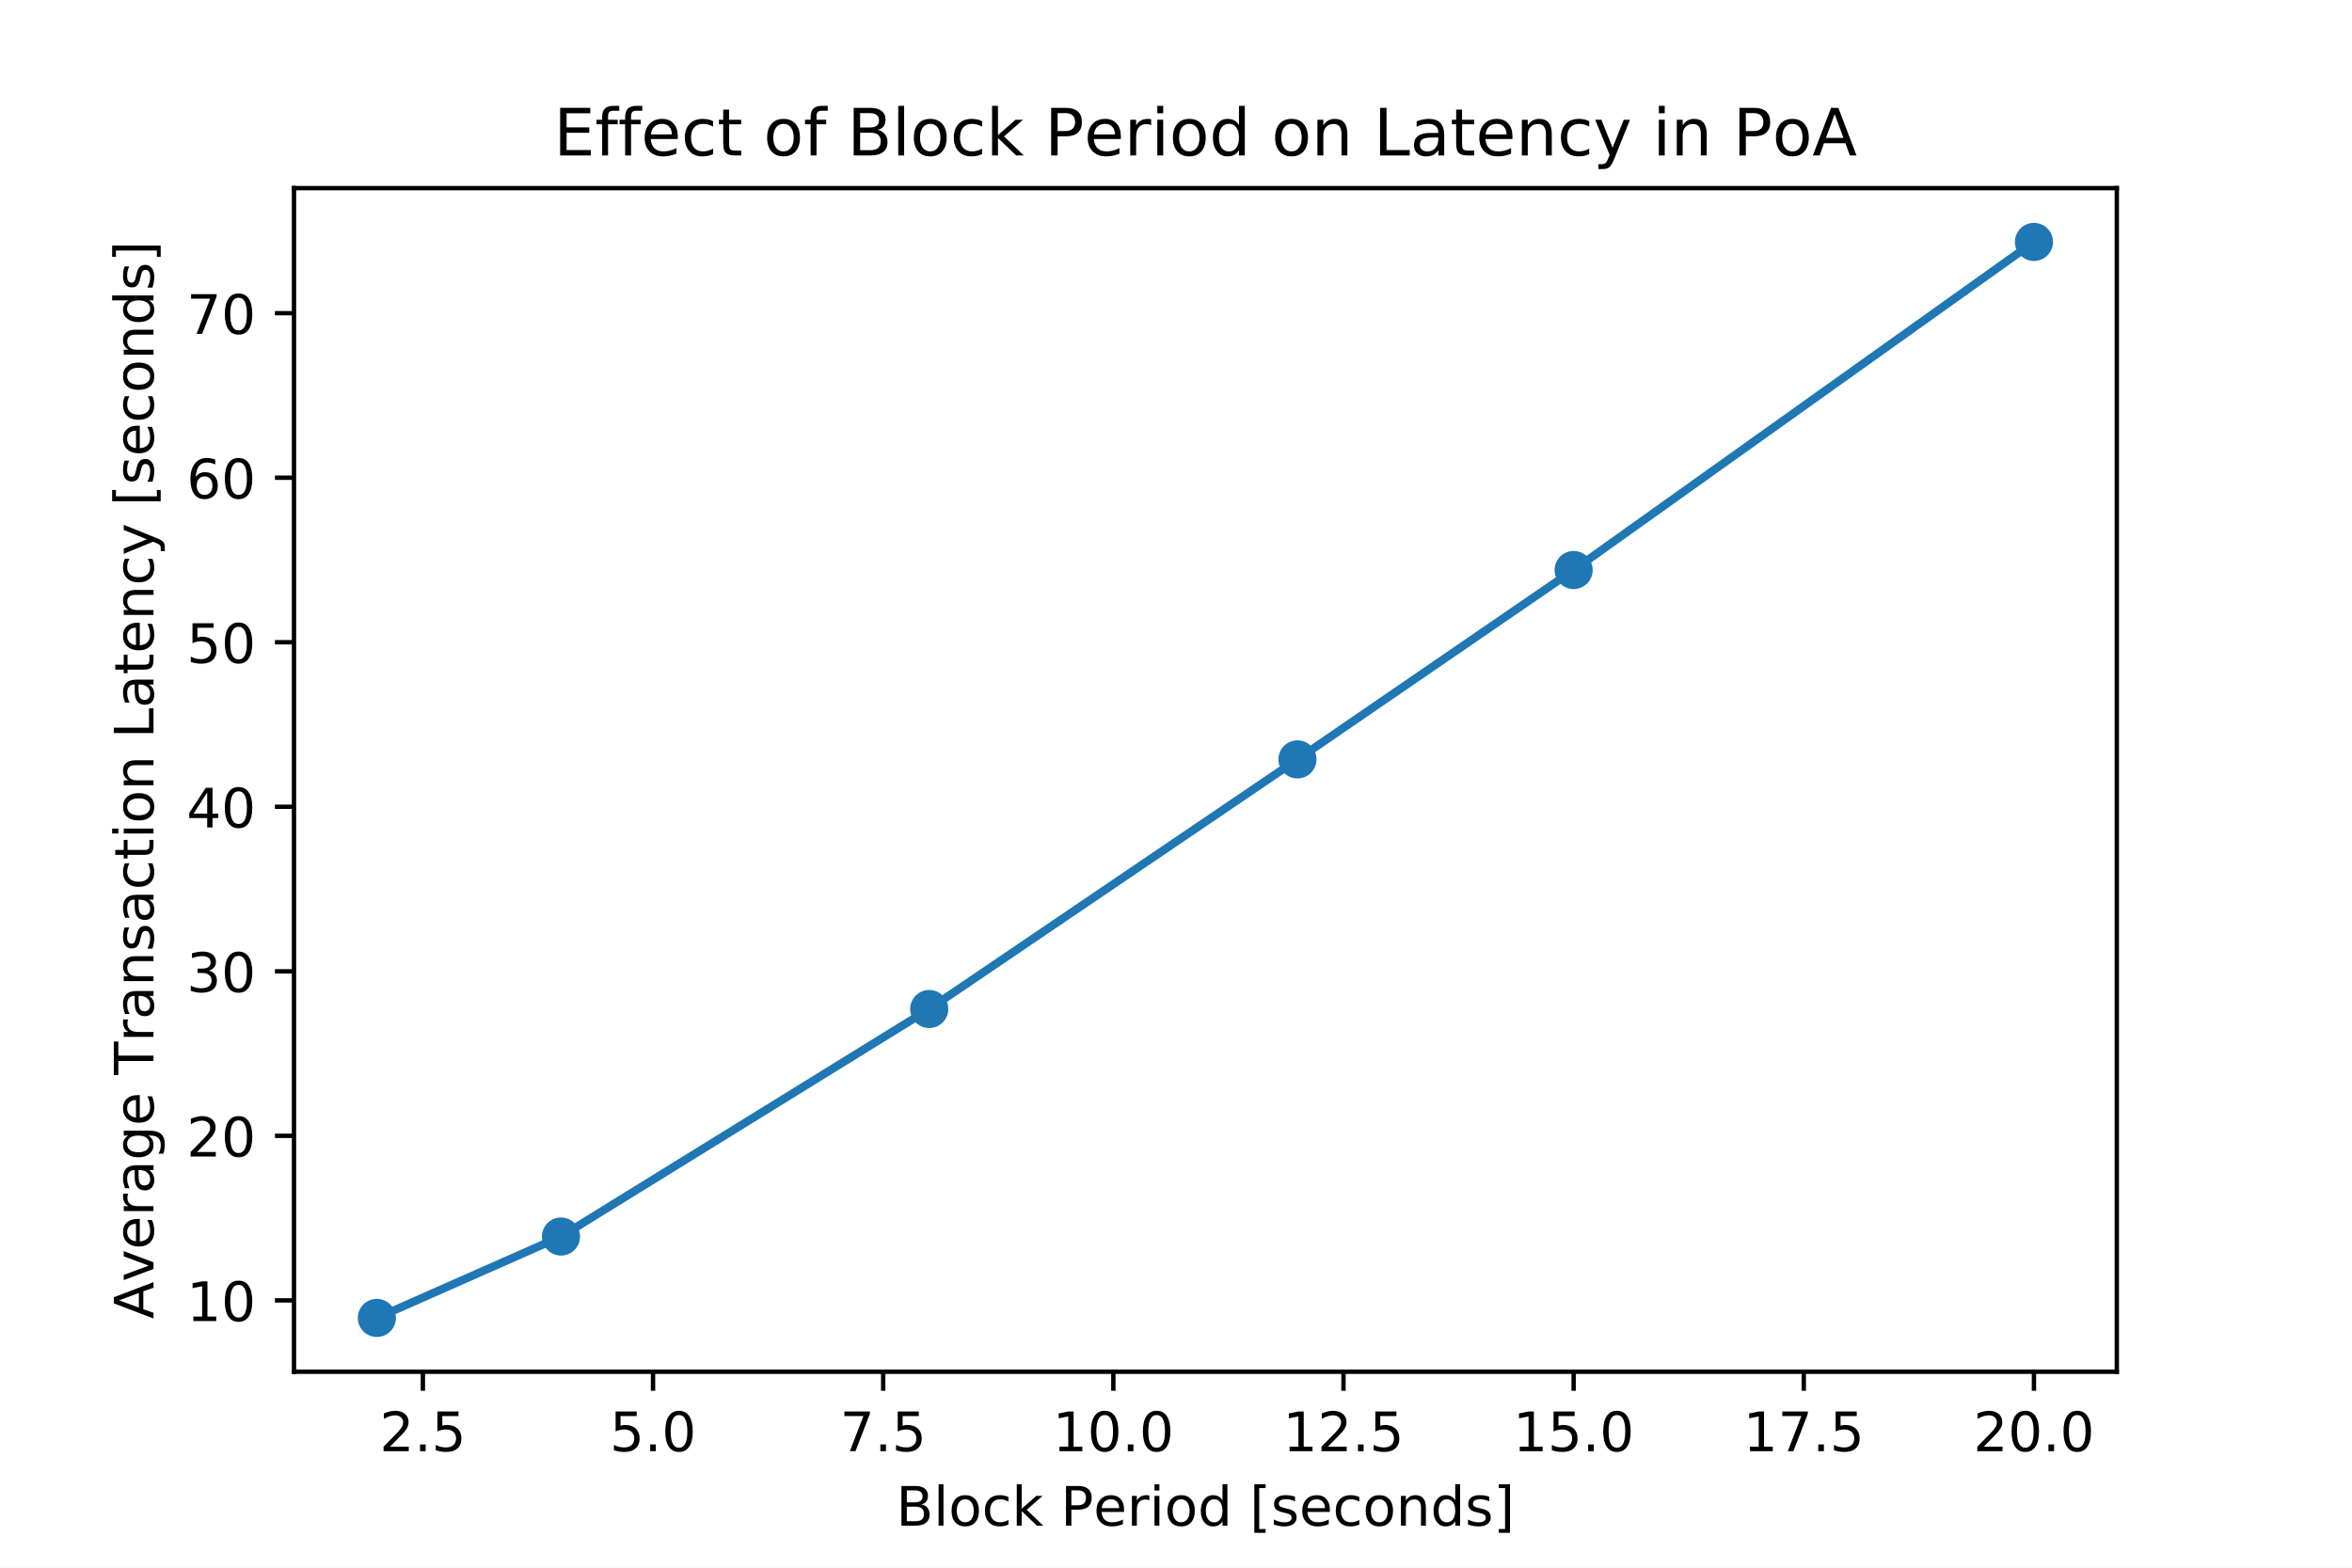
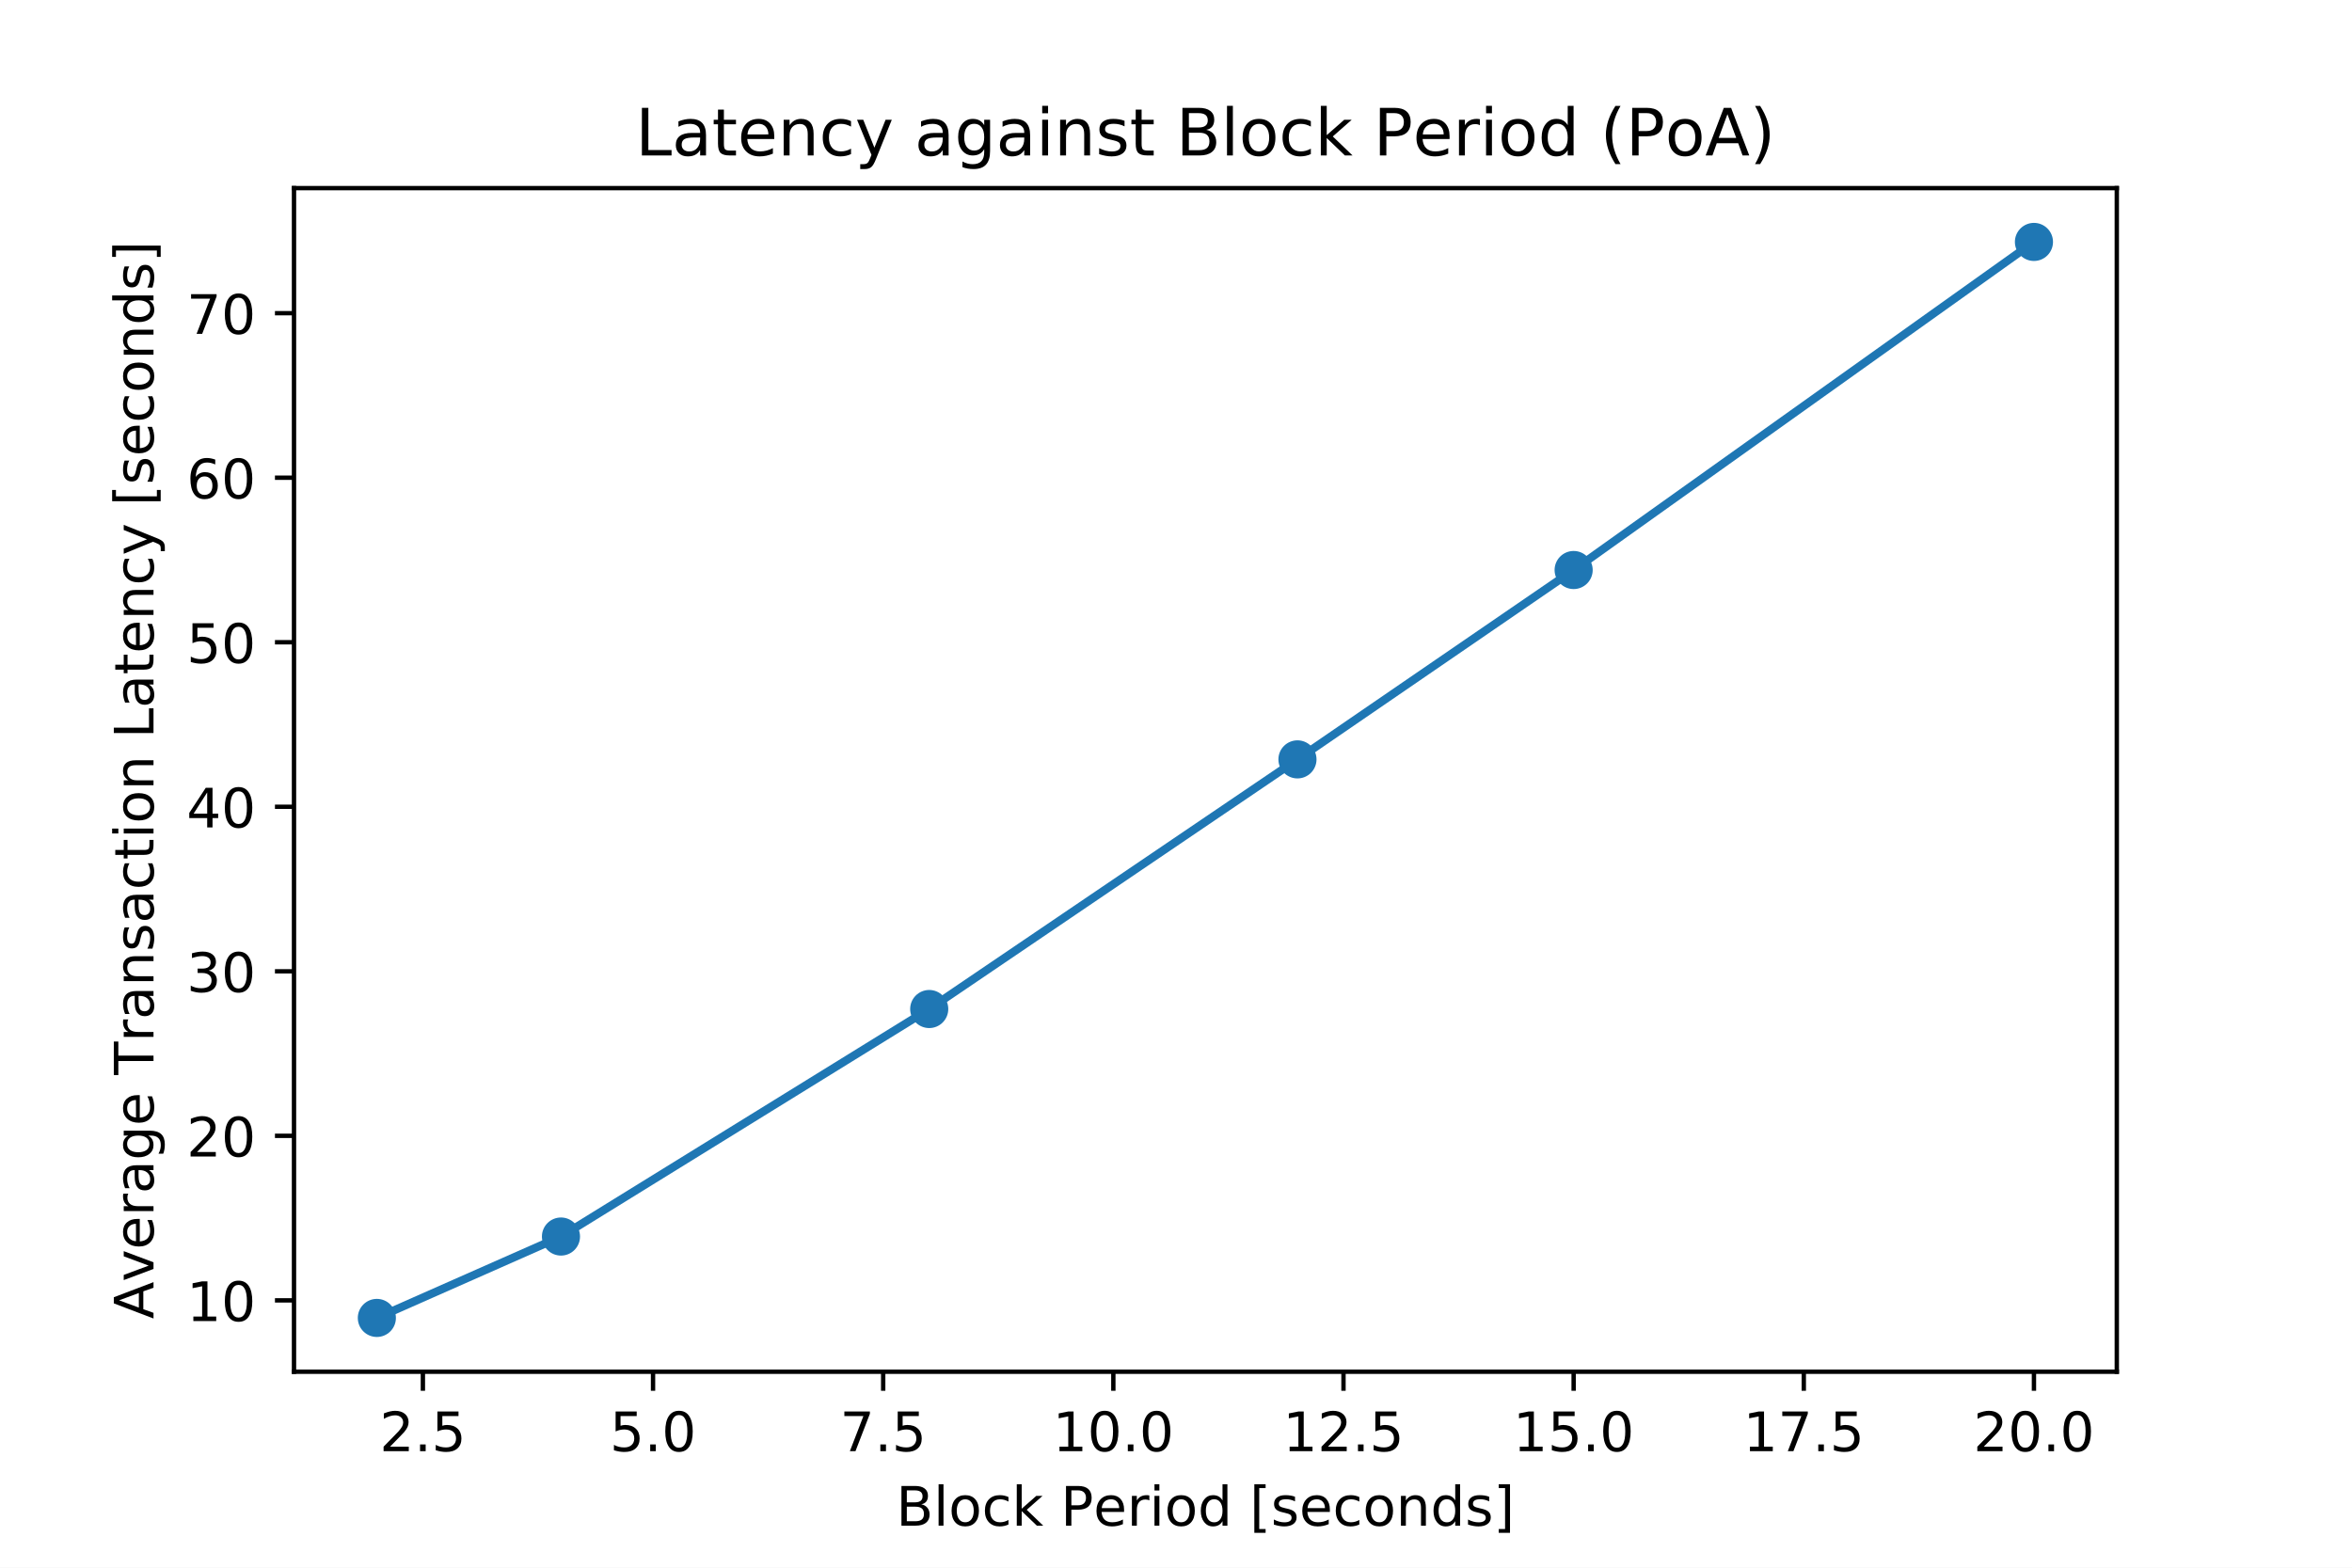
<svg xmlns="http://www.w3.org/2000/svg" xmlns:xlink="http://www.w3.org/1999/xlink" height="288pt" version="1.1" viewBox="0 0 432 288" width="432pt">
  <defs>
    <style type="text/css">
*{stroke-linecap:butt;stroke-linejoin:round;}
  </style>
  </defs>
  <g id="figure_1">
    <g id="patch_1">
      <path d="M 0 288  L 432 288  L 432 0  L 0 0  z " style="fill:#ffffff;" />
    </g>
    <g id="axes_1">
      <g id="patch_2">
        <path d="M 54 252  L 388.8 252  L 388.8 34.56  L 54 34.56  z " style="fill:#ffffff;" />
      </g>
      <g id="matplotlib.axis_1">
        <g id="xtick_1">
          <g id="line2d_1">
            <defs>
-               <path d="M 0 0  L 0 3.5  " id="m86bf23672e" style="stroke:#000000;stroke-width:0.8;" />
-             </defs>
-             <g>
-               <use style="stroke:#000000;stroke-width:0.8;" x="77.673" xlink:href="#m86bf23672e" y="252" />
+               <path d="M 0 0  L 0 3.5  " id="m7555a9ca02" style="stroke:#000000;stroke-width:0.8;" />
+             </defs>
+             <g>
+               <use style="stroke:#000000;stroke-width:0.8;" x="77.673" xlink:href="#m7555a9ca02" y="252" />
            </g>
          </g>
          <g id="text_1">
            <defs>
              <path d="M 19.188 8.297  L 53.609 8.297  L 53.609 0  L 7.328 0  L 7.328 8.297  Q 12.938 14.109 22.625 23.891  Q 32.328 33.688 34.812 36.531  Q 39.547 41.844 41.422 45.531  Q 43.312 49.219 43.312 52.781  Q 43.312 58.594 39.234 62.25  Q 35.156 65.922 28.609 65.922  Q 23.969 65.922 18.812 64.312  Q 13.672 62.703 7.812 59.422  L 7.812 69.391  Q 13.766 71.781 18.938 73  Q 24.125 74.219 28.422 74.219  Q 39.75 74.219 46.484 68.547  Q 53.219 62.891 53.219 53.422  Q 53.219 48.922 51.531 44.891  Q 49.859 40.875 45.406 35.406  Q 44.188 33.984 37.641 27.219  Q 31.109 20.453 19.188 8.297  z " id="DejaVuSans-32" />
              <path d="M 10.688 12.406  L 21 12.406  L 21 0  L 10.688 0  z " id="DejaVuSans-2e" />
              <path d="M 10.797 72.906  L 49.516 72.906  L 49.516 64.594  L 19.828 64.594  L 19.828 46.734  Q 21.969 47.469 24.109 47.828  Q 26.266 48.188 28.422 48.188  Q 40.625 48.188 47.75 41.5  Q 54.891 34.812 54.891 23.391  Q 54.891 11.625 47.562 5.094  Q 40.234 -1.422 26.906 -1.422  Q 22.312 -1.422 17.547 -0.641  Q 12.797 0.141 7.719 1.703  L 7.719 11.625  Q 12.109 9.234 16.797 8.062  Q 21.484 6.891 26.703 6.891  Q 35.156 6.891 40.078 11.328  Q 45.016 15.766 45.016 23.391  Q 45.016 31 40.078 35.438  Q 35.156 39.891 26.703 39.891  Q 22.75 39.891 18.812 39.016  Q 14.891 38.141 10.797 36.281  z " id="DejaVuSans-35" />
            </defs>
            <g transform="translate(69.72116 266.5984)scale(0.1 -0.1)">
              <use xlink:href="#DejaVuSans-32" />
              <use x="63.623" xlink:href="#DejaVuSans-2e" />
              <use x="95.41" xlink:href="#DejaVuSans-35" />
            </g>
          </g>
        </g>
        <g id="xtick_2">
          <g id="line2d_2">
            <g>
-               <use style="stroke:#000000;stroke-width:0.8;" x="119.945" xlink:href="#m86bf23672e" y="252" />
+               <use style="stroke:#000000;stroke-width:0.8;" x="119.945" xlink:href="#m7555a9ca02" y="252" />
            </g>
          </g>
          <g id="text_2">
            <defs>
              <path d="M 31.781 66.406  Q 24.172 66.406 20.328 58.906  Q 16.5 51.422 16.5 36.375  Q 16.5 21.391 20.328 13.891  Q 24.172 6.391 31.781 6.391  Q 39.453 6.391 43.281 13.891  Q 47.125 21.391 47.125 36.375  Q 47.125 51.422 43.281 58.906  Q 39.453 66.406 31.781 66.406  z M 31.781 74.219  Q 44.047 74.219 50.516 64.516  Q 56.984 54.828 56.984 36.375  Q 56.984 17.969 50.516 8.266  Q 44.047 -1.422 31.781 -1.422  Q 19.531 -1.422 13.062 8.266  Q 6.594 17.969 6.594 36.375  Q 6.594 54.828 13.062 64.516  Q 19.531 74.219 31.781 74.219  z " id="DejaVuSans-30" />
            </defs>
            <g transform="translate(111.9939 266.5984)scale(0.1 -0.1)">
              <use xlink:href="#DejaVuSans-35" />
              <use x="63.623" xlink:href="#DejaVuSans-2e" />
              <use x="95.41" xlink:href="#DejaVuSans-30" />
            </g>
          </g>
        </g>
        <g id="xtick_3">
          <g id="line2d_3">
            <g>
-               <use style="stroke:#000000;stroke-width:0.8;" x="162.218" xlink:href="#m86bf23672e" y="252" />
+               <use style="stroke:#000000;stroke-width:0.8;" x="162.218" xlink:href="#m7555a9ca02" y="252" />
            </g>
          </g>
          <g id="text_3">
            <defs>
              <path d="M 8.203 72.906  L 55.078 72.906  L 55.078 68.703  L 28.609 0  L 18.312 0  L 43.219 64.594  L 8.203 64.594  z " id="DejaVuSans-37" />
            </defs>
            <g transform="translate(154.2666 266.5984)scale(0.1 -0.1)">
              <use xlink:href="#DejaVuSans-37" />
              <use x="63.623" xlink:href="#DejaVuSans-2e" />
              <use x="95.41" xlink:href="#DejaVuSans-35" />
            </g>
          </g>
        </g>
        <g id="xtick_4">
          <g id="line2d_4">
            <g>
-               <use style="stroke:#000000;stroke-width:0.8;" x="204.491" xlink:href="#m86bf23672e" y="252" />
+               <use style="stroke:#000000;stroke-width:0.8;" x="204.491" xlink:href="#m7555a9ca02" y="252" />
            </g>
          </g>
          <g id="text_4">
            <defs>
              <path d="M 12.406 8.297  L 28.516 8.297  L 28.516 63.922  L 10.984 60.406  L 10.984 69.391  L 28.422 72.906  L 38.281 72.906  L 38.281 8.297  L 54.391 8.297  L 54.391 0  L 12.406 0  z " id="DejaVuSans-31" />
            </defs>
            <g transform="translate(193.3581 266.5984)scale(0.1 -0.1)">
              <use xlink:href="#DejaVuSans-31" />
              <use x="63.623" xlink:href="#DejaVuSans-30" />
              <use x="127.246" xlink:href="#DejaVuSans-2e" />
              <use x="159.033" xlink:href="#DejaVuSans-30" />
            </g>
          </g>
        </g>
        <g id="xtick_5">
          <g id="line2d_5">
            <g>
-               <use style="stroke:#000000;stroke-width:0.8;" x="246.764" xlink:href="#m86bf23672e" y="252" />
+               <use style="stroke:#000000;stroke-width:0.8;" x="246.764" xlink:href="#m7555a9ca02" y="252" />
            </g>
          </g>
          <g id="text_5">
            <g transform="translate(235.6308 266.5984)scale(0.1 -0.1)">
              <use xlink:href="#DejaVuSans-31" />
              <use x="63.623" xlink:href="#DejaVuSans-32" />
              <use x="127.246" xlink:href="#DejaVuSans-2e" />
              <use x="159.033" xlink:href="#DejaVuSans-35" />
            </g>
          </g>
        </g>
        <g id="xtick_6">
          <g id="line2d_6">
            <g>
-               <use style="stroke:#000000;stroke-width:0.8;" x="289.036" xlink:href="#m86bf23672e" y="252" />
+               <use style="stroke:#000000;stroke-width:0.8;" x="289.036" xlink:href="#m7555a9ca02" y="252" />
            </g>
          </g>
          <g id="text_6">
            <g transform="translate(277.9036 266.5984)scale(0.1 -0.1)">
              <use xlink:href="#DejaVuSans-31" />
              <use x="63.623" xlink:href="#DejaVuSans-35" />
              <use x="127.246" xlink:href="#DejaVuSans-2e" />
              <use x="159.033" xlink:href="#DejaVuSans-30" />
            </g>
          </g>
        </g>
        <g id="xtick_7">
          <g id="line2d_7">
            <g>
-               <use style="stroke:#000000;stroke-width:0.8;" x="331.309" xlink:href="#m86bf23672e" y="252" />
+               <use style="stroke:#000000;stroke-width:0.8;" x="331.309" xlink:href="#m7555a9ca02" y="252" />
            </g>
          </g>
          <g id="text_7">
            <g transform="translate(320.1763 266.5984)scale(0.1 -0.1)">
              <use xlink:href="#DejaVuSans-31" />
              <use x="63.623" xlink:href="#DejaVuSans-37" />
              <use x="127.246" xlink:href="#DejaVuSans-2e" />
              <use x="159.033" xlink:href="#DejaVuSans-35" />
            </g>
          </g>
        </g>
        <g id="xtick_8">
          <g id="line2d_8">
            <g>
-               <use style="stroke:#000000;stroke-width:0.8;" x="373.582" xlink:href="#m86bf23672e" y="252" />
+               <use style="stroke:#000000;stroke-width:0.8;" x="373.582" xlink:href="#m7555a9ca02" y="252" />
            </g>
          </g>
          <g id="text_8">
            <g transform="translate(362.449 266.5984)scale(0.1 -0.1)">
              <use xlink:href="#DejaVuSans-32" />
              <use x="63.623" xlink:href="#DejaVuSans-30" />
              <use x="127.246" xlink:href="#DejaVuSans-2e" />
              <use x="159.033" xlink:href="#DejaVuSans-30" />
            </g>
          </g>
        </g>
        <g id="text_9">
          <defs>
            <path d="M 19.672 34.812  L 19.672 8.109  L 35.5 8.109  Q 43.453 8.109 47.281 11.406  Q 51.125 14.703 51.125 21.484  Q 51.125 28.328 47.281 31.562  Q 43.453 34.812 35.5 34.812  z M 19.672 64.797  L 19.672 42.828  L 34.281 42.828  Q 41.5 42.828 45.031 45.531  Q 48.578 48.25 48.578 53.812  Q 48.578 59.328 45.031 62.062  Q 41.5 64.797 34.281 64.797  z M 9.812 72.906  L 35.016 72.906  Q 46.297 72.906 52.391 68.219  Q 58.5 63.531 58.5 54.891  Q 58.5 48.188 55.375 44.234  Q 52.25 40.281 46.188 39.312  Q 53.469 37.75 57.5 32.781  Q 61.531 27.828 61.531 20.406  Q 61.531 10.641 54.891 5.312  Q 48.25 0 35.984 0  L 9.812 0  z " id="DejaVuSans-42" />
            <path d="M 9.422 75.984  L 18.406 75.984  L 18.406 0  L 9.422 0  z " id="DejaVuSans-6c" />
            <path d="M 30.609 48.391  Q 23.391 48.391 19.188 42.75  Q 14.984 37.109 14.984 27.297  Q 14.984 17.484 19.156 11.844  Q 23.344 6.203 30.609 6.203  Q 37.797 6.203 41.984 11.859  Q 46.188 17.531 46.188 27.297  Q 46.188 37.016 41.984 42.703  Q 37.797 48.391 30.609 48.391  z M 30.609 56  Q 42.328 56 49.016 48.375  Q 55.719 40.766 55.719 27.297  Q 55.719 13.875 49.016 6.219  Q 42.328 -1.422 30.609 -1.422  Q 18.844 -1.422 12.172 6.219  Q 5.516 13.875 5.516 27.297  Q 5.516 40.766 12.172 48.375  Q 18.844 56 30.609 56  z " id="DejaVuSans-6f" />
            <path d="M 48.781 52.594  L 48.781 44.188  Q 44.969 46.297 41.141 47.344  Q 37.312 48.391 33.406 48.391  Q 24.656 48.391 19.812 42.844  Q 14.984 37.312 14.984 27.297  Q 14.984 17.281 19.812 11.734  Q 24.656 6.203 33.406 6.203  Q 37.312 6.203 41.141 7.25  Q 44.969 8.297 48.781 10.406  L 48.781 2.094  Q 45.016 0.344 40.984 -0.531  Q 36.969 -1.422 32.422 -1.422  Q 20.062 -1.422 12.781 6.344  Q 5.516 14.109 5.516 27.297  Q 5.516 40.672 12.859 48.328  Q 20.219 56 33.016 56  Q 37.156 56 41.109 55.141  Q 45.062 54.297 48.781 52.594  z " id="DejaVuSans-63" />
            <path d="M 9.078 75.984  L 18.109 75.984  L 18.109 31.109  L 44.922 54.688  L 56.391 54.688  L 27.391 29.109  L 57.625 0  L 45.906 0  L 18.109 26.703  L 18.109 0  L 9.078 0  z " id="DejaVuSans-6b" />
            <path id="DejaVuSans-20" />
            <path d="M 19.672 64.797  L 19.672 37.406  L 32.078 37.406  Q 38.969 37.406 42.719 40.969  Q 46.484 44.531 46.484 51.125  Q 46.484 57.672 42.719 61.234  Q 38.969 64.797 32.078 64.797  z M 9.812 72.906  L 32.078 72.906  Q 44.344 72.906 50.609 67.359  Q 56.891 61.812 56.891 51.125  Q 56.891 40.328 50.609 34.812  Q 44.344 29.297 32.078 29.297  L 19.672 29.297  L 19.672 0  L 9.812 0  z " id="DejaVuSans-50" />
            <path d="M 56.203 29.594  L 56.203 25.203  L 14.891 25.203  Q 15.484 15.922 20.484 11.062  Q 25.484 6.203 34.422 6.203  Q 39.594 6.203 44.453 7.469  Q 49.312 8.734 54.109 11.281  L 54.109 2.781  Q 49.266 0.734 44.188 -0.344  Q 39.109 -1.422 33.891 -1.422  Q 20.797 -1.422 13.156 6.188  Q 5.516 13.812 5.516 26.812  Q 5.516 40.234 12.766 48.109  Q 20.016 56 32.328 56  Q 43.359 56 49.781 48.891  Q 56.203 41.797 56.203 29.594  z M 47.219 32.234  Q 47.125 39.594 43.094 43.984  Q 39.062 48.391 32.422 48.391  Q 24.906 48.391 20.391 44.141  Q 15.875 39.891 15.188 32.172  z " id="DejaVuSans-65" />
            <path d="M 41.109 46.297  Q 39.594 47.172 37.812 47.578  Q 36.031 48 33.891 48  Q 26.266 48 22.188 43.047  Q 18.109 38.094 18.109 28.812  L 18.109 0  L 9.078 0  L 9.078 54.688  L 18.109 54.688  L 18.109 46.188  Q 20.953 51.172 25.484 53.578  Q 30.031 56 36.531 56  Q 37.453 56 38.578 55.875  Q 39.703 55.766 41.062 55.516  z " id="DejaVuSans-72" />
            <path d="M 9.422 54.688  L 18.406 54.688  L 18.406 0  L 9.422 0  z M 9.422 75.984  L 18.406 75.984  L 18.406 64.594  L 9.422 64.594  z " id="DejaVuSans-69" />
            <path d="M 45.406 46.391  L 45.406 75.984  L 54.391 75.984  L 54.391 0  L 45.406 0  L 45.406 8.203  Q 42.578 3.328 38.25 0.953  Q 33.938 -1.422 27.875 -1.422  Q 17.969 -1.422 11.734 6.484  Q 5.516 14.406 5.516 27.297  Q 5.516 40.188 11.734 48.094  Q 17.969 56 27.875 56  Q 33.938 56 38.25 53.625  Q 42.578 51.266 45.406 46.391  z M 14.797 27.297  Q 14.797 17.391 18.875 11.75  Q 22.953 6.109 30.078 6.109  Q 37.203 6.109 41.297 11.75  Q 45.406 17.391 45.406 27.297  Q 45.406 37.203 41.297 42.844  Q 37.203 48.484 30.078 48.484  Q 22.953 48.484 18.875 42.844  Q 14.797 37.203 14.797 27.297  z " id="DejaVuSans-64" />
            <path d="M 8.594 75.984  L 29.297 75.984  L 29.297 69  L 17.578 69  L 17.578 -6.203  L 29.297 -6.203  L 29.297 -13.188  L 8.594 -13.188  z " id="DejaVuSans-5b" />
            <path d="M 44.281 53.078  L 44.281 44.578  Q 40.484 46.531 36.375 47.5  Q 32.281 48.484 27.875 48.484  Q 21.188 48.484 17.844 46.438  Q 14.5 44.391 14.5 40.281  Q 14.5 37.156 16.891 35.375  Q 19.281 33.594 26.516 31.984  L 29.594 31.297  Q 39.156 29.25 43.188 25.516  Q 47.219 21.781 47.219 15.094  Q 47.219 7.469 41.188 3.016  Q 35.156 -1.422 24.609 -1.422  Q 20.219 -1.422 15.453 -0.562  Q 10.688 0.297 5.422 2  L 5.422 11.281  Q 10.406 8.688 15.234 7.391  Q 20.062 6.109 24.812 6.109  Q 31.156 6.109 34.562 8.281  Q 37.984 10.453 37.984 14.406  Q 37.984 18.062 35.516 20.016  Q 33.062 21.969 24.703 23.781  L 21.578 24.516  Q 13.234 26.266 9.516 29.906  Q 5.812 33.547 5.812 39.891  Q 5.812 47.609 11.281 51.797  Q 16.75 56 26.812 56  Q 31.781 56 36.172 55.266  Q 40.578 54.547 44.281 53.078  z " id="DejaVuSans-73" />
            <path d="M 54.891 33.016  L 54.891 0  L 45.906 0  L 45.906 32.719  Q 45.906 40.484 42.875 44.328  Q 39.844 48.188 33.797 48.188  Q 26.516 48.188 22.312 43.547  Q 18.109 38.922 18.109 30.906  L 18.109 0  L 9.078 0  L 9.078 54.688  L 18.109 54.688  L 18.109 46.188  Q 21.344 51.125 25.703 53.562  Q 30.078 56 35.797 56  Q 45.219 56 50.047 50.172  Q 54.891 44.344 54.891 33.016  z " id="DejaVuSans-6e" />
            <path d="M 30.422 75.984  L 30.422 -13.188  L 9.719 -13.188  L 9.719 -6.203  L 21.391 -6.203  L 21.391 69  L 9.719 69  L 9.719 75.984  z " id="DejaVuSans-5d" />
          </defs>
          <g transform="translate(164.5922 280.2766)scale(0.1 -0.1)">
            <use xlink:href="#DejaVuSans-42" />
            <use x="68.604" xlink:href="#DejaVuSans-6c" />
            <use x="96.387" xlink:href="#DejaVuSans-6f" />
            <use x="157.568" xlink:href="#DejaVuSans-63" />
            <use x="212.549" xlink:href="#DejaVuSans-6b" />
            <use x="270.459" xlink:href="#DejaVuSans-20" />
            <use x="302.246" xlink:href="#DejaVuSans-50" />
            <use x="362.502" xlink:href="#DejaVuSans-65" />
            <use x="424.025" xlink:href="#DejaVuSans-72" />
            <use x="465.139" xlink:href="#DejaVuSans-69" />
            <use x="492.922" xlink:href="#DejaVuSans-6f" />
            <use x="554.104" xlink:href="#DejaVuSans-64" />
            <use x="617.58" xlink:href="#DejaVuSans-20" />
            <use x="649.367" xlink:href="#DejaVuSans-5b" />
            <use x="688.381" xlink:href="#DejaVuSans-73" />
            <use x="740.48" xlink:href="#DejaVuSans-65" />
            <use x="802.004" xlink:href="#DejaVuSans-63" />
            <use x="856.984" xlink:href="#DejaVuSans-6f" />
            <use x="918.166" xlink:href="#DejaVuSans-6e" />
            <use x="981.545" xlink:href="#DejaVuSans-64" />
            <use x="1045.021" xlink:href="#DejaVuSans-73" />
            <use x="1097.121" xlink:href="#DejaVuSans-5d" />
          </g>
        </g>
      </g>
      <g id="matplotlib.axis_2">
        <g id="ytick_1">
          <g id="line2d_9">
            <defs>
-               <path d="M 0 0  L -3.5 0  " id="m3819138c5b" style="stroke:#000000;stroke-width:0.8;" />
-             </defs>
-             <g>
-               <use style="stroke:#000000;stroke-width:0.8;" x="54" xlink:href="#m3819138c5b" y="238.891" />
+               <path d="M 0 0  L -3.5 0  " id="mdddf3fda01" style="stroke:#000000;stroke-width:0.8;" />
+             </defs>
+             <g>
+               <use style="stroke:#000000;stroke-width:0.8;" x="54" xlink:href="#mdddf3fda01" y="238.891" />
            </g>
          </g>
          <g id="text_10">
            <g transform="translate(34.275 242.6898)scale(0.1 -0.1)">
              <use xlink:href="#DejaVuSans-31" />
              <use x="63.623" xlink:href="#DejaVuSans-30" />
            </g>
          </g>
        </g>
        <g id="ytick_2">
          <g id="line2d_10">
            <g>
-               <use style="stroke:#000000;stroke-width:0.8;" x="54" xlink:href="#m3819138c5b" y="208.664" />
+               <use style="stroke:#000000;stroke-width:0.8;" x="54" xlink:href="#mdddf3fda01" y="208.664" />
            </g>
          </g>
          <g id="text_11">
            <g transform="translate(34.275 212.4636)scale(0.1 -0.1)">
              <use xlink:href="#DejaVuSans-32" />
              <use x="63.623" xlink:href="#DejaVuSans-30" />
            </g>
          </g>
        </g>
        <g id="ytick_3">
          <g id="line2d_11">
            <g>
-               <use style="stroke:#000000;stroke-width:0.8;" x="54" xlink:href="#m3819138c5b" y="178.438" />
+               <use style="stroke:#000000;stroke-width:0.8;" x="54" xlink:href="#mdddf3fda01" y="178.438" />
            </g>
          </g>
          <g id="text_12">
            <defs>
              <path d="M 40.578 39.312  Q 47.656 37.797 51.625 33  Q 55.609 28.219 55.609 21.188  Q 55.609 10.406 48.188 4.484  Q 40.766 -1.422 27.094 -1.422  Q 22.516 -1.422 17.656 -0.516  Q 12.797 0.391 7.625 2.203  L 7.625 11.719  Q 11.719 9.328 16.594 8.109  Q 21.484 6.891 26.812 6.891  Q 36.078 6.891 40.938 10.547  Q 45.797 14.203 45.797 21.188  Q 45.797 27.641 41.281 31.266  Q 36.766 34.906 28.719 34.906  L 20.219 34.906  L 20.219 43.016  L 29.109 43.016  Q 36.375 43.016 40.234 45.922  Q 44.094 48.828 44.094 54.297  Q 44.094 59.906 40.109 62.906  Q 36.141 65.922 28.719 65.922  Q 24.656 65.922 20.016 65.031  Q 15.375 64.156 9.812 62.312  L 9.812 71.094  Q 15.438 72.656 20.344 73.438  Q 25.25 74.219 29.594 74.219  Q 40.828 74.219 47.359 69.109  Q 53.906 64.016 53.906 55.328  Q 53.906 49.266 50.438 45.094  Q 46.969 40.922 40.578 39.312  z " id="DejaVuSans-33" />
            </defs>
            <g transform="translate(34.275 182.2375)scale(0.1 -0.1)">
              <use xlink:href="#DejaVuSans-33" />
              <use x="63.623" xlink:href="#DejaVuSans-30" />
            </g>
          </g>
        </g>
        <g id="ytick_4">
          <g id="line2d_12">
            <g>
-               <use style="stroke:#000000;stroke-width:0.8;" x="54" xlink:href="#m3819138c5b" y="148.212" />
+               <use style="stroke:#000000;stroke-width:0.8;" x="54" xlink:href="#mdddf3fda01" y="148.212" />
            </g>
          </g>
          <g id="text_13">
            <defs>
              <path d="M 37.797 64.312  L 12.891 25.391  L 37.797 25.391  z M 35.203 72.906  L 47.609 72.906  L 47.609 25.391  L 58.016 25.391  L 58.016 17.188  L 47.609 17.188  L 47.609 0  L 37.797 0  L 37.797 17.188  L 4.891 17.188  L 4.891 26.703  z " id="DejaVuSans-34" />
            </defs>
            <g transform="translate(34.275 152.0113)scale(0.1 -0.1)">
              <use xlink:href="#DejaVuSans-34" />
              <use x="63.623" xlink:href="#DejaVuSans-30" />
            </g>
          </g>
        </g>
        <g id="ytick_5">
          <g id="line2d_13">
            <g>
-               <use style="stroke:#000000;stroke-width:0.8;" x="54" xlink:href="#m3819138c5b" y="117.986" />
+               <use style="stroke:#000000;stroke-width:0.8;" x="54" xlink:href="#mdddf3fda01" y="117.986" />
            </g>
          </g>
          <g id="text_14">
            <g transform="translate(34.275 121.7851)scale(0.1 -0.1)">
              <use xlink:href="#DejaVuSans-35" />
              <use x="63.623" xlink:href="#DejaVuSans-30" />
            </g>
          </g>
        </g>
        <g id="ytick_6">
          <g id="line2d_14">
            <g>
-               <use style="stroke:#000000;stroke-width:0.8;" x="54" xlink:href="#m3819138c5b" y="87.76" />
+               <use style="stroke:#000000;stroke-width:0.8;" x="54" xlink:href="#mdddf3fda01" y="87.76" />
            </g>
          </g>
          <g id="text_15">
            <defs>
              <path d="M 33.016 40.375  Q 26.375 40.375 22.484 35.828  Q 18.609 31.297 18.609 23.391  Q 18.609 15.531 22.484 10.953  Q 26.375 6.391 33.016 6.391  Q 39.656 6.391 43.531 10.953  Q 47.406 15.531 47.406 23.391  Q 47.406 31.297 43.531 35.828  Q 39.656 40.375 33.016 40.375  z M 52.594 71.297  L 52.594 62.312  Q 48.875 64.062 45.094 64.984  Q 41.312 65.922 37.594 65.922  Q 27.828 65.922 22.672 59.328  Q 17.531 52.734 16.797 39.406  Q 19.672 43.656 24.016 45.922  Q 28.375 48.188 33.594 48.188  Q 44.578 48.188 50.953 41.516  Q 57.328 34.859 57.328 23.391  Q 57.328 12.156 50.688 5.359  Q 44.047 -1.422 33.016 -1.422  Q 20.359 -1.422 13.672 8.266  Q 6.984 17.969 6.984 36.375  Q 6.984 53.656 15.188 63.938  Q 23.391 74.219 37.203 74.219  Q 40.922 74.219 44.703 73.484  Q 48.484 72.75 52.594 71.297  z " id="DejaVuSans-36" />
            </defs>
            <g transform="translate(34.275 91.55898)scale(0.1 -0.1)">
              <use xlink:href="#DejaVuSans-36" />
              <use x="63.623" xlink:href="#DejaVuSans-30" />
            </g>
          </g>
        </g>
        <g id="ytick_7">
          <g id="line2d_15">
            <g>
-               <use style="stroke:#000000;stroke-width:0.8;" x="54" xlink:href="#m3819138c5b" y="57.534" />
+               <use style="stroke:#000000;stroke-width:0.8;" x="54" xlink:href="#mdddf3fda01" y="57.534" />
            </g>
          </g>
          <g id="text_16">
            <g transform="translate(34.275 61.33283)scale(0.1 -0.1)">
              <use xlink:href="#DejaVuSans-37" />
              <use x="63.623" xlink:href="#DejaVuSans-30" />
            </g>
          </g>
        </g>
        <g id="text_17">
          <defs>
            <path d="M 34.188 63.188  L 20.797 26.906  L 47.609 26.906  z M 28.609 72.906  L 39.797 72.906  L 67.578 0  L 57.328 0  L 50.688 18.703  L 17.828 18.703  L 11.188 0  L 0.781 0  z " id="DejaVuSans-41" />
            <path d="M 2.984 54.688  L 12.5 54.688  L 29.594 8.797  L 46.688 54.688  L 56.203 54.688  L 35.688 0  L 23.484 0  z " id="DejaVuSans-76" />
            <path d="M 34.281 27.484  Q 23.391 27.484 19.188 25  Q 14.984 22.516 14.984 16.5  Q 14.984 11.719 18.141 8.906  Q 21.297 6.109 26.703 6.109  Q 34.188 6.109 38.703 11.406  Q 43.219 16.703 43.219 25.484  L 43.219 27.484  z M 52.203 31.203  L 52.203 0  L 43.219 0  L 43.219 8.297  Q 40.141 3.328 35.547 0.953  Q 30.953 -1.422 24.312 -1.422  Q 15.922 -1.422 10.953 3.297  Q 6 8.016 6 15.922  Q 6 25.141 12.172 29.828  Q 18.359 34.516 30.609 34.516  L 43.219 34.516  L 43.219 35.406  Q 43.219 41.609 39.141 45  Q 35.062 48.391 27.688 48.391  Q 23 48.391 18.547 47.266  Q 14.109 46.141 10.016 43.891  L 10.016 52.203  Q 14.938 54.109 19.578 55.047  Q 24.219 56 28.609 56  Q 40.484 56 46.344 49.844  Q 52.203 43.703 52.203 31.203  z " id="DejaVuSans-61" />
            <path d="M 45.406 27.984  Q 45.406 37.75 41.375 43.109  Q 37.359 48.484 30.078 48.484  Q 22.859 48.484 18.828 43.109  Q 14.797 37.75 14.797 27.984  Q 14.797 18.266 18.828 12.891  Q 22.859 7.516 30.078 7.516  Q 37.359 7.516 41.375 12.891  Q 45.406 18.266 45.406 27.984  z M 54.391 6.781  Q 54.391 -7.172 48.188 -13.984  Q 42 -20.797 29.203 -20.797  Q 24.469 -20.797 20.266 -20.094  Q 16.062 -19.391 12.109 -17.922  L 12.109 -9.188  Q 16.062 -11.328 19.922 -12.344  Q 23.781 -13.375 27.781 -13.375  Q 36.625 -13.375 41.016 -8.766  Q 45.406 -4.156 45.406 5.172  L 45.406 9.625  Q 42.625 4.781 38.281 2.391  Q 33.938 0 27.875 0  Q 17.828 0 11.672 7.656  Q 5.516 15.328 5.516 27.984  Q 5.516 40.672 11.672 48.328  Q 17.828 56 27.875 56  Q 33.938 56 38.281 53.609  Q 42.625 51.219 45.406 46.391  L 45.406 54.688  L 54.391 54.688  z " id="DejaVuSans-67" />
            <path d="M -0.297 72.906  L 61.375 72.906  L 61.375 64.594  L 35.5 64.594  L 35.5 0  L 25.594 0  L 25.594 64.594  L -0.297 64.594  z " id="DejaVuSans-54" />
            <path d="M 18.312 70.219  L 18.312 54.688  L 36.812 54.688  L 36.812 47.703  L 18.312 47.703  L 18.312 18.016  Q 18.312 11.328 20.141 9.422  Q 21.969 7.516 27.594 7.516  L 36.812 7.516  L 36.812 0  L 27.594 0  Q 17.188 0 13.234 3.875  Q 9.281 7.766 9.281 18.016  L 9.281 47.703  L 2.688 47.703  L 2.688 54.688  L 9.281 54.688  L 9.281 70.219  z " id="DejaVuSans-74" />
            <path d="M 9.812 72.906  L 19.672 72.906  L 19.672 8.297  L 55.172 8.297  L 55.172 0  L 9.812 0  z " id="DejaVuSans-4c" />
            <path d="M 32.172 -5.078  Q 28.375 -14.844 24.75 -17.812  Q 21.141 -20.797 15.094 -20.797  L 7.906 -20.797  L 7.906 -13.281  L 13.188 -13.281  Q 16.891 -13.281 18.938 -11.516  Q 21 -9.766 23.484 -3.219  L 25.094 0.875  L 2.984 54.688  L 12.5 54.688  L 29.594 11.922  L 46.688 54.688  L 56.203 54.688  z " id="DejaVuSans-79" />
          </defs>
          <g transform="translate(28.19531 242.2995)rotate(-90)scale(0.1 -0.1)">
            <use xlink:href="#DejaVuSans-41" />
            <use x="68.33" xlink:href="#DejaVuSans-76" />
            <use x="127.51" xlink:href="#DejaVuSans-65" />
            <use x="189.033" xlink:href="#DejaVuSans-72" />
            <use x="230.146" xlink:href="#DejaVuSans-61" />
            <use x="291.426" xlink:href="#DejaVuSans-67" />
            <use x="354.902" xlink:href="#DejaVuSans-65" />
            <use x="416.426" xlink:href="#DejaVuSans-20" />
            <use x="448.213" xlink:href="#DejaVuSans-54" />
            <use x="509.078" xlink:href="#DejaVuSans-72" />
            <use x="550.191" xlink:href="#DejaVuSans-61" />
            <use x="611.471" xlink:href="#DejaVuSans-6e" />
            <use x="674.85" xlink:href="#DejaVuSans-73" />
            <use x="726.949" xlink:href="#DejaVuSans-61" />
            <use x="788.229" xlink:href="#DejaVuSans-63" />
            <use x="843.209" xlink:href="#DejaVuSans-74" />
            <use x="882.418" xlink:href="#DejaVuSans-69" />
            <use x="910.201" xlink:href="#DejaVuSans-6f" />
            <use x="971.383" xlink:href="#DejaVuSans-6e" />
            <use x="1034.762" xlink:href="#DejaVuSans-20" />
            <use x="1066.549" xlink:href="#DejaVuSans-4c" />
            <use x="1122.262" xlink:href="#DejaVuSans-61" />
            <use x="1183.541" xlink:href="#DejaVuSans-74" />
            <use x="1222.75" xlink:href="#DejaVuSans-65" />
            <use x="1284.273" xlink:href="#DejaVuSans-6e" />
            <use x="1347.652" xlink:href="#DejaVuSans-63" />
            <use x="1402.633" xlink:href="#DejaVuSans-79" />
            <use x="1461.812" xlink:href="#DejaVuSans-20" />
            <use x="1493.6" xlink:href="#DejaVuSans-5b" />
            <use x="1532.613" xlink:href="#DejaVuSans-73" />
            <use x="1584.713" xlink:href="#DejaVuSans-65" />
            <use x="1646.236" xlink:href="#DejaVuSans-63" />
            <use x="1701.217" xlink:href="#DejaVuSans-6f" />
            <use x="1762.398" xlink:href="#DejaVuSans-6e" />
            <use x="1825.777" xlink:href="#DejaVuSans-64" />
            <use x="1889.254" xlink:href="#DejaVuSans-73" />
            <use x="1941.354" xlink:href="#DejaVuSans-5d" />
          </g>
        </g>
      </g>
      <g id="line2d_16">
-         <path clip-path="url(#p6a61b64311)" d="M 69.218 242.116  L 103.036 227.164  L 170.673 185.367  L 238.309 139.506  L 289.036 104.718  L 373.582 44.444  " style="fill:none;stroke:#1f77b4;stroke-linecap:square;stroke-width:1.5;" />
+         <path clip-path="url(#p9a87cdef98)" d="M 69.218 242.116  L 103.036 227.164  L 170.673 185.367  L 238.309 139.506  L 289.036 104.718  L 373.582 44.444  " style="fill:none;stroke:#1f77b4;stroke-linecap:square;stroke-width:1.5;" />
        <defs>
-           <path d="M 0 3  C 0.796 3 1.559 2.684 2.121 2.121  C 2.684 1.559 3 0.796 3 0  C 3 -0.796 2.684 -1.559 2.121 -2.121  C 1.559 -2.684 0.796 -3 0 -3  C -0.796 -3 -1.559 -2.684 -2.121 -2.121  C -2.684 -1.559 -3 -0.796 -3 0  C -3 0.796 -2.684 1.559 -2.121 2.121  C -1.559 2.684 -0.796 3 0 3  z " id="mbd8e54e009" style="stroke:#1f77b4;" />
+           <path d="M 0 3  C 0.796 3 1.559 2.684 2.121 2.121  C 2.684 1.559 3 0.796 3 0  C 3 -0.796 2.684 -1.559 2.121 -2.121  C 1.559 -2.684 0.796 -3 0 -3  C -0.796 -3 -1.559 -2.684 -2.121 -2.121  C -2.684 -1.559 -3 -0.796 -3 0  C -3 0.796 -2.684 1.559 -2.121 2.121  C -1.559 2.684 -0.796 3 0 3  z " id="m9be0010513" style="stroke:#1f77b4;" />
        </defs>
-         <g clip-path="url(#p6a61b64311)">
-           <use style="fill:#1f77b4;stroke:#1f77b4;" x="69.218" xlink:href="#mbd8e54e009" y="242.116" />
-           <use style="fill:#1f77b4;stroke:#1f77b4;" x="103.036" xlink:href="#mbd8e54e009" y="227.164" />
-           <use style="fill:#1f77b4;stroke:#1f77b4;" x="170.673" xlink:href="#mbd8e54e009" y="185.367" />
-           <use style="fill:#1f77b4;stroke:#1f77b4;" x="238.309" xlink:href="#mbd8e54e009" y="139.506" />
-           <use style="fill:#1f77b4;stroke:#1f77b4;" x="289.036" xlink:href="#mbd8e54e009" y="104.718" />
-           <use style="fill:#1f77b4;stroke:#1f77b4;" x="373.582" xlink:href="#mbd8e54e009" y="44.444" />
+         <g clip-path="url(#p9a87cdef98)">
+           <use style="fill:#1f77b4;stroke:#1f77b4;" x="69.218" xlink:href="#m9be0010513" y="242.116" />
+           <use style="fill:#1f77b4;stroke:#1f77b4;" x="103.036" xlink:href="#m9be0010513" y="227.164" />
+           <use style="fill:#1f77b4;stroke:#1f77b4;" x="170.673" xlink:href="#m9be0010513" y="185.367" />
+           <use style="fill:#1f77b4;stroke:#1f77b4;" x="238.309" xlink:href="#m9be0010513" y="139.506" />
+           <use style="fill:#1f77b4;stroke:#1f77b4;" x="289.036" xlink:href="#m9be0010513" y="104.718" />
+           <use style="fill:#1f77b4;stroke:#1f77b4;" x="373.582" xlink:href="#m9be0010513" y="44.444" />
        </g>
      </g>
      <g id="patch_3">
        <path d="M 54 252  L 54 34.56  " style="fill:none;stroke:#000000;stroke-linecap:square;stroke-linejoin:miter;stroke-width:0.8;" />
      </g>
      <g id="patch_4">
        <path d="M 388.8 252  L 388.8 34.56  " style="fill:none;stroke:#000000;stroke-linecap:square;stroke-linejoin:miter;stroke-width:0.8;" />
      </g>
      <g id="patch_5">
        <path d="M 54 252  L 388.8 252  " style="fill:none;stroke:#000000;stroke-linecap:square;stroke-linejoin:miter;stroke-width:0.8;" />
      </g>
      <g id="patch_6">
        <path d="M 54 34.56  L 388.8 34.56  " style="fill:none;stroke:#000000;stroke-linecap:square;stroke-linejoin:miter;stroke-width:0.8;" />
      </g>
      <g id="text_18">
        <defs>
-           <path d="M 9.812 72.906  L 55.906 72.906  L 55.906 64.594  L 19.672 64.594  L 19.672 43.016  L 54.391 43.016  L 54.391 34.719  L 19.672 34.719  L 19.672 8.297  L 56.781 8.297  L 56.781 0  L 9.812 0  z " id="DejaVuSans-45" />
-           <path d="M 37.109 75.984  L 37.109 68.5  L 28.516 68.5  Q 23.688 68.5 21.797 66.547  Q 19.922 64.594 19.922 59.516  L 19.922 54.688  L 34.719 54.688  L 34.719 47.703  L 19.922 47.703  L 19.922 0  L 10.891 0  L 10.891 47.703  L 2.297 47.703  L 2.297 54.688  L 10.891 54.688  L 10.891 58.5  Q 10.891 67.625 15.141 71.797  Q 19.391 75.984 28.609 75.984  z " id="DejaVuSans-66" />
+           <path d="M 31 75.875  Q 24.469 64.656 21.281 53.656  Q 18.109 42.672 18.109 31.391  Q 18.109 20.125 21.312 9.062  Q 24.516 -2 31 -13.188  L 23.188 -13.188  Q 15.875 -1.703 12.234 9.375  Q 8.594 20.453 8.594 31.391  Q 8.594 42.281 12.203 53.312  Q 15.828 64.359 23.188 75.875  z " id="DejaVuSans-28" />
+           <path d="M 8.016 75.875  L 15.828 75.875  Q 23.141 64.359 26.781 53.312  Q 30.422 42.281 30.422 31.391  Q 30.422 20.453 26.781 9.375  Q 23.141 -1.703 15.828 -13.188  L 8.016 -13.188  Q 14.5 -2 17.703 9.062  Q 20.906 20.125 20.906 31.391  Q 20.906 42.672 17.703 53.656  Q 14.5 64.656 8.016 75.875  z " id="DejaVuSans-29" />
        </defs>
-         <g transform="translate(101.7103 28.56)scale(0.12 -0.12)">
-           <use xlink:href="#DejaVuSans-45" />
-           <use x="63.184" xlink:href="#DejaVuSans-66" />
-           <use x="98.389" xlink:href="#DejaVuSans-66" />
-           <use x="133.594" xlink:href="#DejaVuSans-65" />
-           <use x="195.117" xlink:href="#DejaVuSans-63" />
-           <use x="250.098" xlink:href="#DejaVuSans-74" />
-           <use x="289.307" xlink:href="#DejaVuSans-20" />
-           <use x="321.094" xlink:href="#DejaVuSans-6f" />
-           <use x="382.275" xlink:href="#DejaVuSans-66" />
-           <use x="417.48" xlink:href="#DejaVuSans-20" />
-           <use x="449.268" xlink:href="#DejaVuSans-42" />
-           <use x="517.871" xlink:href="#DejaVuSans-6c" />
-           <use x="545.654" xlink:href="#DejaVuSans-6f" />
-           <use x="606.836" xlink:href="#DejaVuSans-63" />
-           <use x="661.816" xlink:href="#DejaVuSans-6b" />
-           <use x="719.727" xlink:href="#DejaVuSans-20" />
-           <use x="751.514" xlink:href="#DejaVuSans-50" />
-           <use x="811.77" xlink:href="#DejaVuSans-65" />
-           <use x="873.293" xlink:href="#DejaVuSans-72" />
-           <use x="914.406" xlink:href="#DejaVuSans-69" />
-           <use x="942.189" xlink:href="#DejaVuSans-6f" />
-           <use x="1003.371" xlink:href="#DejaVuSans-64" />
-           <use x="1066.848" xlink:href="#DejaVuSans-20" />
-           <use x="1098.635" xlink:href="#DejaVuSans-6f" />
-           <use x="1159.816" xlink:href="#DejaVuSans-6e" />
-           <use x="1223.195" xlink:href="#DejaVuSans-20" />
-           <use x="1254.982" xlink:href="#DejaVuSans-4c" />
-           <use x="1310.695" xlink:href="#DejaVuSans-61" />
-           <use x="1371.975" xlink:href="#DejaVuSans-74" />
-           <use x="1411.184" xlink:href="#DejaVuSans-65" />
-           <use x="1472.707" xlink:href="#DejaVuSans-6e" />
-           <use x="1536.086" xlink:href="#DejaVuSans-63" />
-           <use x="1591.066" xlink:href="#DejaVuSans-79" />
-           <use x="1650.246" xlink:href="#DejaVuSans-20" />
-           <use x="1682.033" xlink:href="#DejaVuSans-69" />
-           <use x="1709.816" xlink:href="#DejaVuSans-6e" />
-           <use x="1773.195" xlink:href="#DejaVuSans-20" />
-           <use x="1804.982" xlink:href="#DejaVuSans-50" />
-           <use x="1865.238" xlink:href="#DejaVuSans-6f" />
-           <use x="1926.42" xlink:href="#DejaVuSans-41" />
+         <g transform="translate(116.7244 28.56)scale(0.12 -0.12)">
+           <use xlink:href="#DejaVuSans-4c" />
+           <use x="55.713" xlink:href="#DejaVuSans-61" />
+           <use x="116.992" xlink:href="#DejaVuSans-74" />
+           <use x="156.201" xlink:href="#DejaVuSans-65" />
+           <use x="217.725" xlink:href="#DejaVuSans-6e" />
+           <use x="281.104" xlink:href="#DejaVuSans-63" />
+           <use x="336.084" xlink:href="#DejaVuSans-79" />
+           <use x="395.264" xlink:href="#DejaVuSans-20" />
+           <use x="427.051" xlink:href="#DejaVuSans-61" />
+           <use x="488.33" xlink:href="#DejaVuSans-67" />
+           <use x="551.807" xlink:href="#DejaVuSans-61" />
+           <use x="613.086" xlink:href="#DejaVuSans-69" />
+           <use x="640.869" xlink:href="#DejaVuSans-6e" />
+           <use x="704.248" xlink:href="#DejaVuSans-73" />
+           <use x="756.348" xlink:href="#DejaVuSans-74" />
+           <use x="795.557" xlink:href="#DejaVuSans-20" />
+           <use x="827.344" xlink:href="#DejaVuSans-42" />
+           <use x="895.947" xlink:href="#DejaVuSans-6c" />
+           <use x="923.73" xlink:href="#DejaVuSans-6f" />
+           <use x="984.912" xlink:href="#DejaVuSans-63" />
+           <use x="1039.893" xlink:href="#DejaVuSans-6b" />
+           <use x="1097.803" xlink:href="#DejaVuSans-20" />
+           <use x="1129.59" xlink:href="#DejaVuSans-50" />
+           <use x="1189.846" xlink:href="#DejaVuSans-65" />
+           <use x="1251.369" xlink:href="#DejaVuSans-72" />
+           <use x="1292.482" xlink:href="#DejaVuSans-69" />
+           <use x="1320.266" xlink:href="#DejaVuSans-6f" />
+           <use x="1381.447" xlink:href="#DejaVuSans-64" />
+           <use x="1444.924" xlink:href="#DejaVuSans-20" />
+           <use x="1476.711" xlink:href="#DejaVuSans-28" />
+           <use x="1515.725" xlink:href="#DejaVuSans-50" />
+           <use x="1575.98" xlink:href="#DejaVuSans-6f" />
+           <use x="1637.162" xlink:href="#DejaVuSans-41" />
+           <use x="1705.57" xlink:href="#DejaVuSans-29" />
        </g>
      </g>
    </g>
  </g>
  <defs>
-     <clipPath id="p6a61b64311">
+     <clipPath id="p9a87cdef98">
      <rect height="217.44" width="334.8" x="54" y="34.56" />
    </clipPath>
  </defs>
</svg>
